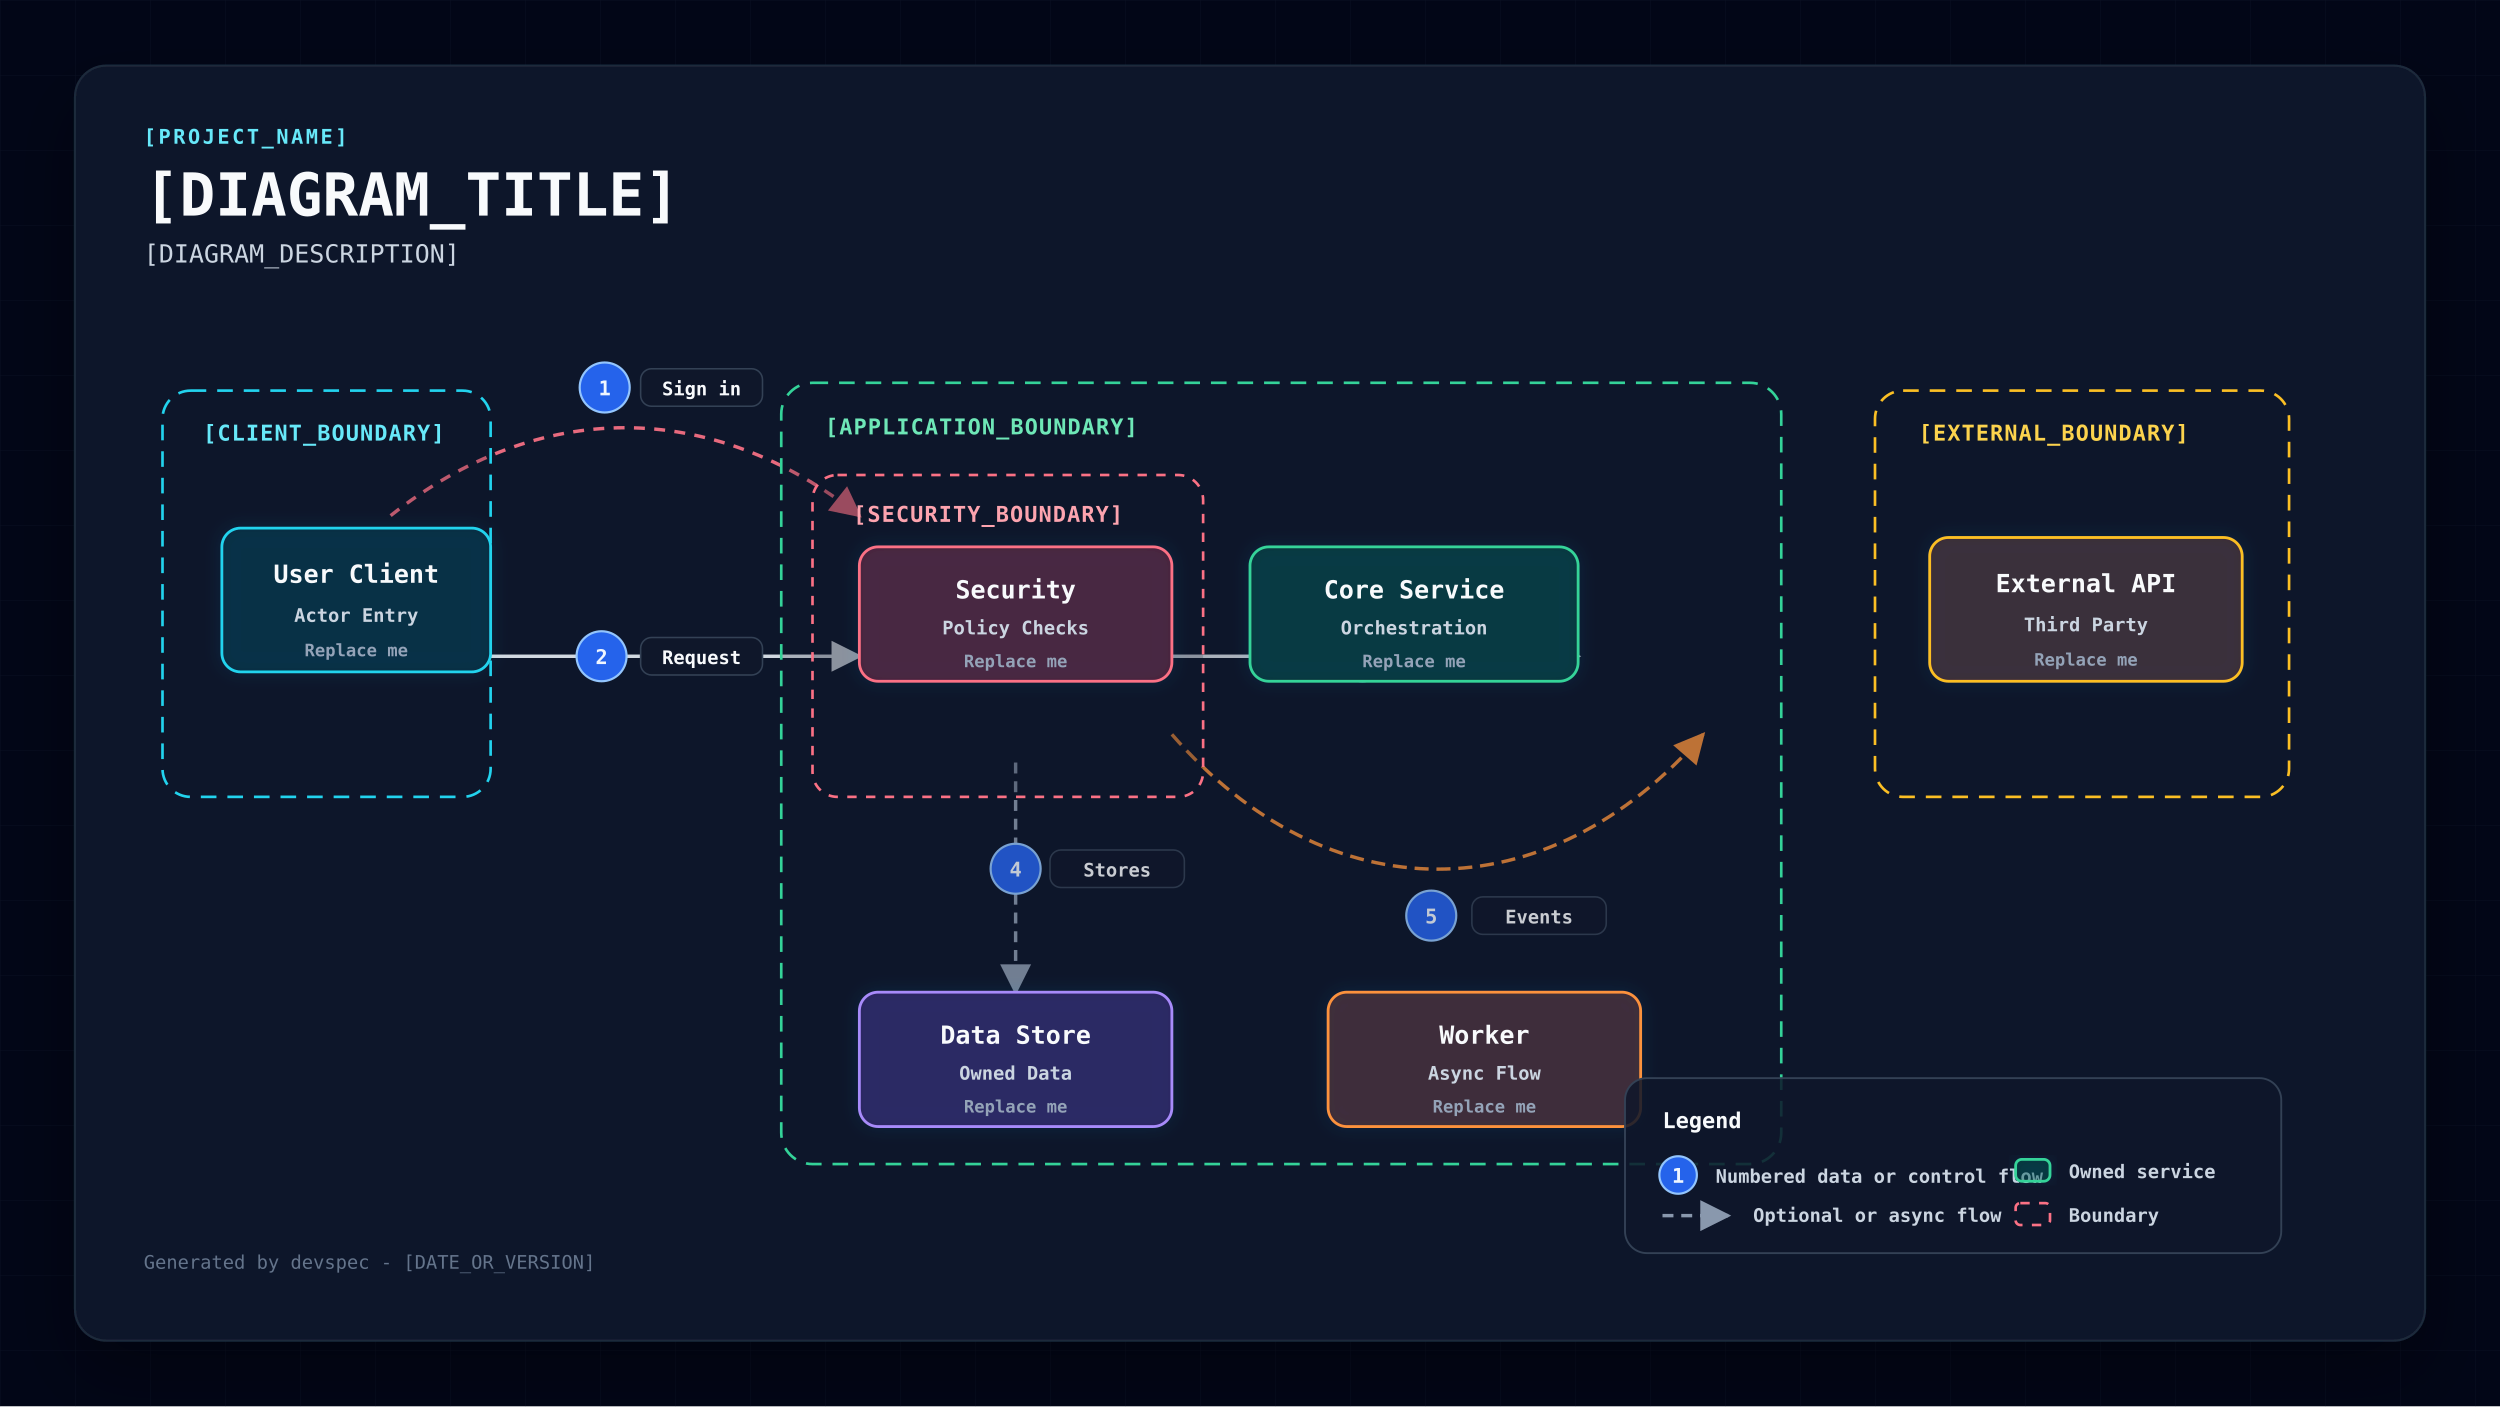
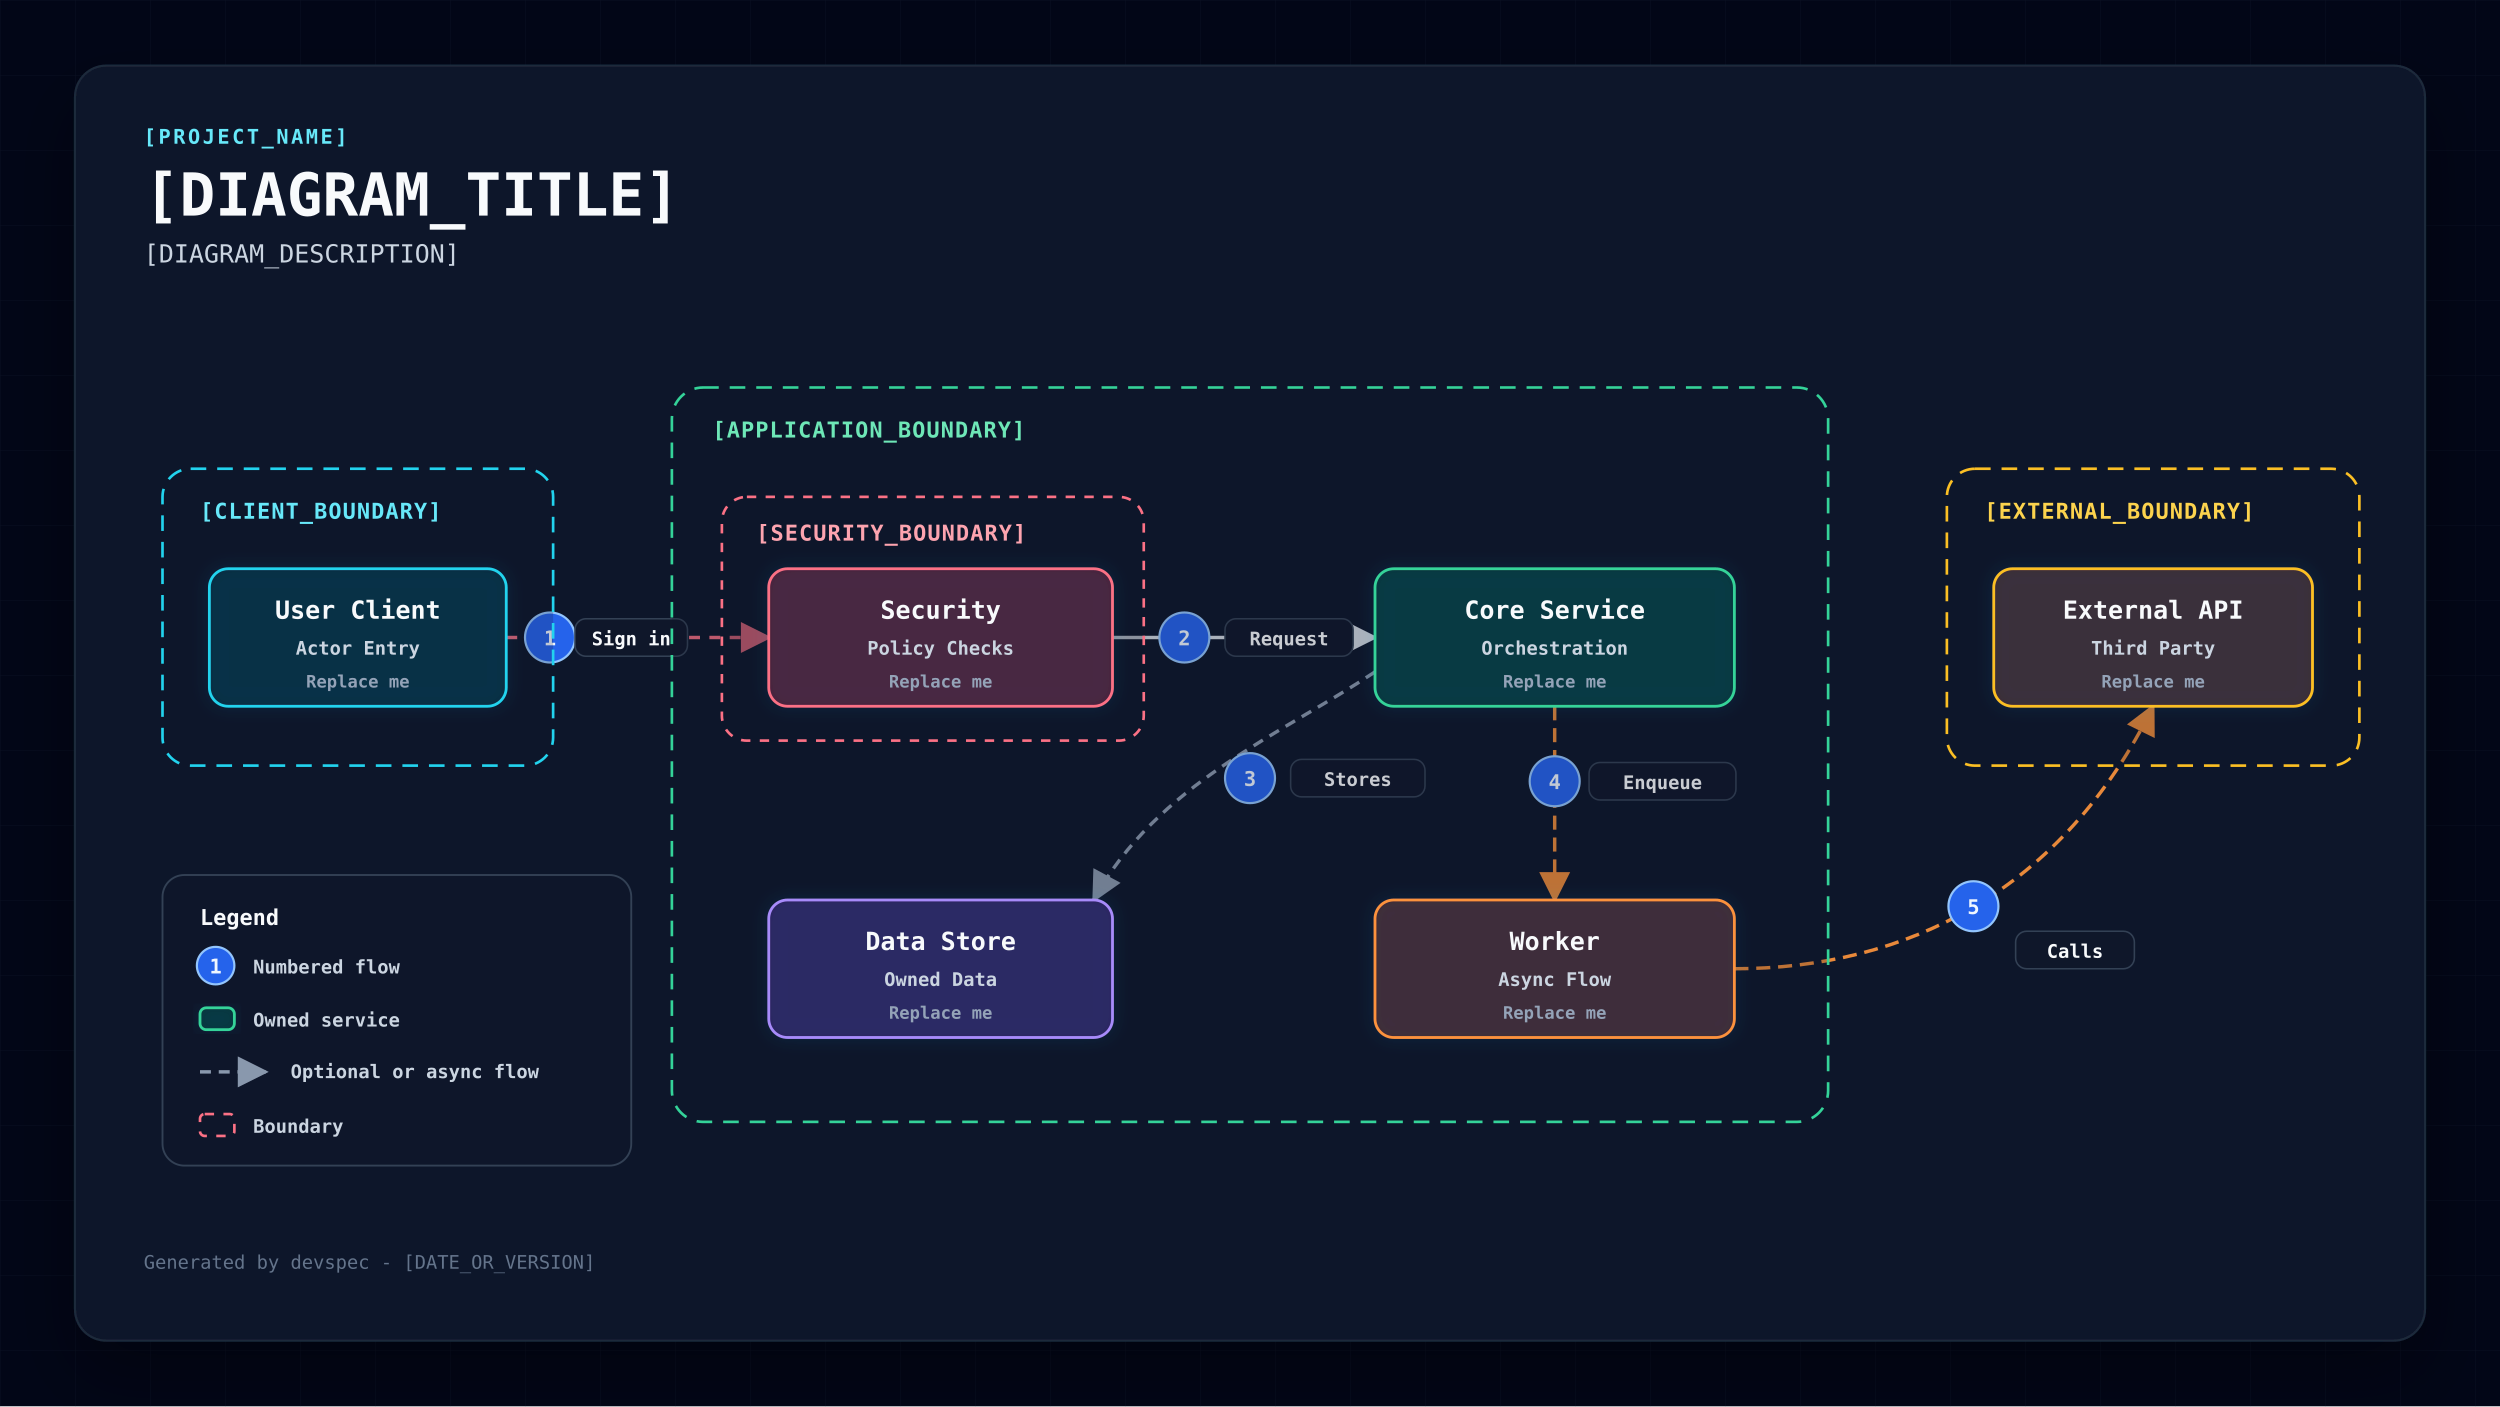
<svg xmlns="http://www.w3.org/2000/svg" viewBox="0 0 1600 900" role="img" aria-labelledby="title desc">
  <defs>
    <style>
      svg {
        background: #020617;
        font-family: "JetBrains Mono", "Cascadia Code", monospace;
      }

      .page-bg { fill: #020617; }
      .grid-line { stroke: #1e293b; stroke-width: 0.7; opacity: 0.65; }
      .surface { fill: #0f172a; stroke: #1e293b; stroke-width: 1.4; filter: url(#soft-shadow); }
      .title { fill: #f8fafc; font-size: 38px; font-weight: 800; }
      .subtitle { fill: #cbd5e1; font-size: 16px; font-weight: 500; }
      .eyebrow { fill: #67e8f9; font-size: 13px; font-weight: 800; letter-spacing: 1.6px; }
      .footer { fill: #64748b; font-size: 12px; }

      .boundary { fill: rgba(15, 23, 42, 0.20); stroke-width: 1.7; stroke-dasharray: 10 7; }
      .boundary-client { stroke: #22d3ee; }
      .boundary-app { stroke: #34d399; }
      .boundary-external { stroke: #fbbf24; }
      .boundary-security { stroke: #fb7185; stroke-dasharray: 6 6; }
      .boundary-title { font-size: 14px; font-weight: 800; letter-spacing: 0.7px; }
      .boundary-title.client { fill: #67e8f9; }
      .boundary-title.app { fill: #6ee7b7; }
      .boundary-title.external { fill: #fcd34d; }
      .boundary-title.security { fill: #fda4af; }

      .node-mask { fill: #0f172a; }
      .node { stroke-width: 1.8; filter: url(#node-glow); }
      .node-frontend { fill: rgba(8, 51, 68, 0.46); stroke: #22d3ee; }
      .node-backend { fill: rgba(6, 78, 59, 0.46); stroke: #34d399; }
      .node-data { fill: rgba(76, 29, 149, 0.46); stroke: #a78bfa; }
      .node-external { fill: rgba(120, 53, 15, 0.40); stroke: #fbbf24; }
      .node-security { fill: rgba(136, 19, 55, 0.46); stroke: #fb7185; }
      .node-event { fill: rgba(124, 45, 18, 0.42); stroke: #fb923c; }
      .node-generic { fill: rgba(30, 41, 59, 0.66); stroke: #94a3b8; }

      .node-title { fill: #f8fafc; font-size: 16px; font-weight: 800; }
      .node-meta { fill: #cbd5e1; font-size: 12px; font-weight: 600; }
      .node-tag { fill: #94a3b8; font-size: 11px; font-weight: 600; }

      .flow { fill: none; stroke: #e2e8f0; stroke-width: 2.2; opacity: 0.92; }
      .flow-secondary { stroke: #94a3b8; stroke-dasharray: 7 5; }
      .flow-security { stroke: #fb7185; stroke-dasharray: 7 6; }
      .flow-event { stroke: #fb923c; stroke-dasharray: 9 5; }
      .flow-label-bg { fill: #0f172a; stroke: #334155; stroke-width: 1; }
      .flow-label { fill: #f8fafc; font-size: 12px; font-weight: 800; }
      .step-badge { fill: #2563eb; stroke: #93c5fd; stroke-width: 1.4; }
      .step-text { fill: #eff6ff; font-size: 13px; font-weight: 900; }

      .legend-panel { fill: rgba(15, 23, 42, 0.86); stroke: #334155; stroke-width: 1.2; }
      .legend-title { fill: #f8fafc; font-size: 14px; font-weight: 800; }
      .legend-text { fill: #cbd5e1; font-size: 12px; font-weight: 600; }
    </style>
    <pattern id="grid" width="48" height="48" patternUnits="userSpaceOnUse">
      <path class="grid-line" d="M 48 0 L 0 0 0 48" fill="none" />
    </pattern>
    <filter id="soft-shadow" x="-20%" y="-20%" width="140%" height="140%">
      <feDropShadow dx="0" dy="22" stdDeviation="22" flood-color="#000000" flood-opacity="0.34" />
    </filter>
    <filter id="node-glow" x="-20%" y="-20%" width="140%" height="140%">
      <feDropShadow dx="0" dy="0" stdDeviation="5" flood-color="#38bdf8" flood-opacity="0.16" />
    </filter>
    <marker id="arrow" viewBox="0 0 10 10" refX="9" refY="5" markerWidth="9" markerHeight="9" orient="auto-start-reverse">
      <path d="M 0 0 L 10 5 L 0 10 z" fill="#e2e8f0" />
    </marker>
    <marker id="arrow-secondary" viewBox="0 0 10 10" refX="9" refY="5" markerWidth="9" markerHeight="9" orient="auto-start-reverse">
      <path d="M 0 0 L 10 5 L 0 10 z" fill="#94a3b8" />
    </marker>
    <marker id="arrow-security" viewBox="0 0 10 10" refX="9" refY="5" markerWidth="9" markerHeight="9" orient="auto-start-reverse">
      <path d="M 0 0 L 10 5 L 0 10 z" fill="#fb7185" />
    </marker>
    <marker id="arrow-event" viewBox="0 0 10 10" refX="9" refY="5" markerWidth="9" markerHeight="9" orient="auto-start-reverse">
      <path d="M 0 0 L 10 5 L 0 10 z" fill="#fb923c" />
    </marker>
  </defs>
  <rect class="page-bg" width="1600" height="900" />
  <rect width="1600" height="900" fill="url(#grid)" opacity="0.42" />
  <rect class="surface" x="48" y="42" width="1504" height="816" rx="20" />
  <text class="eyebrow" x="92" y="92">[PROJECT_NAME]</text>
  <text class="title" x="92" y="138">[DIAGRAM_TITLE]</text>
  <text class="subtitle" x="92" y="168">[DIAGRAM_DESCRIPTION]</text>
-   <path class="flow flow-security" d="M 250 330 C 345 255, 455 255, 550 330" marker-end="url(#arrow-security)" />
-   <g transform="translate(387 248)">
+   <path class="flow flow-security" d="M 324 408 L 492 408" marker-end="url(#arrow-security)" />
+   <g transform="translate(352 408)">
    <circle class="step-badge" cx="0" cy="0" r="16" />
    <text class="step-text" x="0" y="5" text-anchor="middle">1</text>
  </g>
-   <rect class="flow-label-bg" x="410" y="236" width="78" height="24" rx="7" />
-   <text class="flow-label" x="449" y="253" text-anchor="middle">Sign in</text>
-   <path class="flow" d="M 250 420 C 340 420, 460 420, 550 420" marker-end="url(#arrow)" />
-   <g transform="translate(385 420)">
+   <rect class="flow-label-bg" x="368" y="396" width="72" height="24" rx="7" />
+   <text class="flow-label" x="404" y="413" text-anchor="middle">Sign in</text>
+   <path class="flow" d="M 712 408 L 880 408" marker-end="url(#arrow)" />
+   <g transform="translate(758 408)">
    <circle class="step-badge" cx="0" cy="0" r="16" />
    <text class="step-text" x="0" y="5" text-anchor="middle">2</text>
  </g>
-   <rect class="flow-label-bg" x="410" y="408" width="78" height="24" rx="7" />
-   <text class="flow-label" x="449" y="425" text-anchor="middle">Request</text>
-   <path class="flow" d="M 750 420 C 835 420, 925 420, 1010 420" marker-end="url(#arrow)" />
-   <g transform="translate(872 420)">
+   <rect class="flow-label-bg" x="784" y="396" width="82" height="24" rx="7" />
+   <text class="flow-label" x="825" y="413" text-anchor="middle">Request</text>
+   <path class="flow flow-secondary" d="M 880 430 C 820 470, 740 502, 700 576" marker-end="url(#arrow-secondary)" />
+   <g transform="translate(800 498)">
    <circle class="step-badge" cx="0" cy="0" r="16" />
    <text class="step-text" x="0" y="5" text-anchor="middle">3</text>
  </g>
-   <rect class="flow-label-bg" x="898" y="408" width="76" height="24" rx="7" />
-   <text class="flow-label" x="936" y="425" text-anchor="middle">Calls</text>
-   <path class="flow flow-secondary" d="M 650 488 C 650 548, 650 575, 650 635" marker-end="url(#arrow-secondary)" />
-   <g transform="translate(650 556)">
+   <rect class="flow-label-bg" x="826" y="486" width="86" height="24" rx="7" />
+   <text class="flow-label" x="869" y="503" text-anchor="middle">Stores</text>
+   <path class="flow flow-event" d="M 995 452 L 995 576" marker-end="url(#arrow-event)" />
+   <g transform="translate(995 500)">
    <circle class="step-badge" cx="0" cy="0" r="16" />
    <text class="step-text" x="0" y="5" text-anchor="middle">4</text>
  </g>
-   <rect class="flow-label-bg" x="672" y="544" width="86" height="24" rx="7" />
-   <text class="flow-label" x="715" y="561" text-anchor="middle">Stores</text>
-   <path class="flow flow-event" d="M 750 470 C 850 585, 990 585, 1090 470" marker-end="url(#arrow-event)" />
-   <g transform="translate(916 586)">
+   <rect class="flow-label-bg" x="1017" y="488" width="94" height="24" rx="7" />
+   <text class="flow-label" x="1064" y="505" text-anchor="middle">Enqueue</text>
+   <path class="flow flow-event" d="M 1110 620 C 1220 620, 1320 570, 1378 452" marker-end="url(#arrow-event)" />
+   <g transform="translate(1263 580)">
    <circle class="step-badge" cx="0" cy="0" r="16" />
    <text class="step-text" x="0" y="5" text-anchor="middle">5</text>
  </g>
-   <rect class="flow-label-bg" x="942" y="574" width="86" height="24" rx="7" />
-   <text class="flow-label" x="985" y="591" text-anchor="middle">Events</text>
+   <rect class="flow-label-bg" x="1290" y="596" width="76" height="24" rx="7" />
+   <text class="flow-label" x="1328" y="613" text-anchor="middle">Calls</text>
  <g class="boundary-group" data-boundary="client-boundary">
-     <rect class="boundary boundary-client" x="104" y="250" width="210" height="260" rx="18" />
-     <text class="boundary-title client" x="130" y="282">[CLIENT_BOUNDARY]</text>
+     <rect class="boundary boundary-client" x="104" y="300" width="250" height="190" rx="18" />
+     <text class="boundary-title client" x="128" y="332">[CLIENT_BOUNDARY]</text>
  </g>
  <g class="boundary-group" data-boundary="application-boundary">
-     <rect class="boundary boundary-app" x="500" y="245" width="640" height="500" rx="20" />
-     <text class="boundary-title app" x="528" y="278">[APPLICATION_BOUNDARY]</text>
+     <rect class="boundary boundary-app" x="430" y="248" width="740" height="470" rx="20" />
+     <text class="boundary-title app" x="456" y="280">[APPLICATION_BOUNDARY]</text>
  </g>
  <g class="boundary-group" data-boundary="external-boundary">
-     <rect class="boundary boundary-external" x="1200" y="250" width="265" height="260" rx="18" />
-     <text class="boundary-title external" x="1228" y="282">[EXTERNAL_BOUNDARY]</text>
+     <rect class="boundary boundary-external" x="1246" y="300" width="264" height="190" rx="18" />
+     <text class="boundary-title external" x="1270" y="332">[EXTERNAL_BOUNDARY]</text>
  </g>
  <g class="boundary-group" data-boundary="security-boundary">
-     <rect class="boundary boundary-security" x="520" y="304" width="250" height="206" rx="16" />
-     <text class="boundary-title security" x="546" y="334">[SECURITY_BOUNDARY]</text>
+     <rect class="boundary boundary-security" x="462" y="318" width="270" height="156" rx="16" />
+     <text class="boundary-title security" x="484" y="346">[SECURITY_BOUNDARY]</text>
  </g>
  <g class="component" data-component="user-client">
-     <rect class="node-mask" x="142" y="338" width="172" height="92" rx="12" />
-     <rect class="node node-frontend" x="142" y="338" width="172" height="92" rx="12" />
-     <text class="node-title" x="228" y="373" text-anchor="middle">User Client</text>
-     <text class="node-meta" x="228" y="398" text-anchor="middle">Actor Entry</text>
-     <text class="node-tag" x="228" y="420" text-anchor="middle">Replace me</text>
+     <rect class="node-mask" x="134" y="364" width="190" height="88" rx="12" />
+     <rect class="node node-frontend" x="134" y="364" width="190" height="88" rx="12" />
+     <text class="node-title" x="229" y="396" text-anchor="middle">User Client</text>
+     <text class="node-meta" x="229" y="419" text-anchor="middle">Actor Entry</text>
+     <text class="node-tag" x="229" y="440" text-anchor="middle">Replace me</text>
  </g>
  <g class="component" data-component="security-control">
-     <rect class="node-mask" x="550" y="350" width="200" height="86" rx="12" />
-     <rect class="node node-security" x="550" y="350" width="200" height="86" rx="12" />
-     <text class="node-title" x="650" y="383" text-anchor="middle">Security</text>
-     <text class="node-meta" x="650" y="406" text-anchor="middle">Policy Checks</text>
-     <text class="node-tag" x="650" y="427" text-anchor="middle">Replace me</text>
+     <rect class="node-mask" x="492" y="364" width="220" height="88" rx="12" />
+     <rect class="node node-security" x="492" y="364" width="220" height="88" rx="12" />
+     <text class="node-title" x="602" y="396" text-anchor="middle">Security</text>
+     <text class="node-meta" x="602" y="419" text-anchor="middle">Policy Checks</text>
+     <text class="node-tag" x="602" y="440" text-anchor="middle">Replace me</text>
  </g>
  <g class="component" data-component="orchestration-service">
-     <rect class="node-mask" x="800" y="350" width="210" height="86" rx="12" />
-     <rect class="node node-backend" x="800" y="350" width="210" height="86" rx="12" />
-     <text class="node-title" x="905" y="383" text-anchor="middle">Core Service</text>
-     <text class="node-meta" x="905" y="406" text-anchor="middle">Orchestration</text>
-     <text class="node-tag" x="905" y="427" text-anchor="middle">Replace me</text>
+     <rect class="node-mask" x="880" y="364" width="230" height="88" rx="12" />
+     <rect class="node node-backend" x="880" y="364" width="230" height="88" rx="12" />
+     <text class="node-title" x="995" y="396" text-anchor="middle">Core Service</text>
+     <text class="node-meta" x="995" y="419" text-anchor="middle">Orchestration</text>
+     <text class="node-tag" x="995" y="440" text-anchor="middle">Replace me</text>
+   </g>
+   <g class="component" data-component="external-system">
+     <rect class="node-mask" x="1276" y="364" width="204" height="88" rx="12" />
+     <rect class="node node-external" x="1276" y="364" width="204" height="88" rx="12" />
+     <text class="node-title" x="1378" y="396" text-anchor="middle">External API</text>
+     <text class="node-meta" x="1378" y="419" text-anchor="middle">Third Party</text>
+     <text class="node-tag" x="1378" y="440" text-anchor="middle">Replace me</text>
  </g>
  <g class="component" data-component="data-store">
-     <rect class="node-mask" x="550" y="635" width="200" height="86" rx="12" />
-     <rect class="node node-data" x="550" y="635" width="200" height="86" rx="12" />
-     <text class="node-title" x="650" y="668" text-anchor="middle">Data Store</text>
-     <text class="node-meta" x="650" y="691" text-anchor="middle">Owned Data</text>
-     <text class="node-tag" x="650" y="712" text-anchor="middle">Replace me</text>
+     <rect class="node-mask" x="492" y="576" width="220" height="88" rx="12" />
+     <rect class="node node-data" x="492" y="576" width="220" height="88" rx="12" />
+     <text class="node-title" x="602" y="608" text-anchor="middle">Data Store</text>
+     <text class="node-meta" x="602" y="631" text-anchor="middle">Owned Data</text>
+     <text class="node-tag" x="602" y="652" text-anchor="middle">Replace me</text>
  </g>
  <g class="component" data-component="worker">
-     <rect class="node-mask" x="850" y="635" width="200" height="86" rx="12" />
-     <rect class="node node-event" x="850" y="635" width="200" height="86" rx="12" />
-     <text class="node-title" x="950" y="668" text-anchor="middle">Worker</text>
-     <text class="node-meta" x="950" y="691" text-anchor="middle">Async Flow</text>
-     <text class="node-tag" x="950" y="712" text-anchor="middle">Replace me</text>
+     <rect class="node-mask" x="880" y="576" width="230" height="88" rx="12" />
+     <rect class="node node-event" x="880" y="576" width="230" height="88" rx="12" />
+     <text class="node-title" x="995" y="608" text-anchor="middle">Worker</text>
+     <text class="node-meta" x="995" y="631" text-anchor="middle">Async Flow</text>
+     <text class="node-tag" x="995" y="652" text-anchor="middle">Replace me</text>
  </g>
-   <g class="component" data-component="external-system">
-     <rect class="node-mask" x="1235" y="344" width="200" height="92" rx="12" />
-     <rect class="node node-external" x="1235" y="344" width="200" height="92" rx="12" />
-     <text class="node-title" x="1335" y="379" text-anchor="middle">External API</text>
-     <text class="node-meta" x="1335" y="404" text-anchor="middle">Third Party</text>
-     <text class="node-tag" x="1335" y="426" text-anchor="middle">Replace me</text>
-   </g>
-   <g class="legend" transform="translate(1040 690)">
-     <rect class="legend-panel" x="0" y="0" width="420" height="112" rx="14" />
+   <g class="legend" transform="translate(104 560)">
+     <rect class="legend-panel" x="0" y="0" width="300" height="186" rx="14" />
    <text class="legend-title" x="24" y="32">Legend</text>
-     <circle class="step-badge" cx="34" cy="62" r="12" />
-     <text class="step-text" x="34" y="67" text-anchor="middle">1</text>
-     <text class="legend-text" x="58" y="67">Numbered data or control flow</text>
-     <rect class="node node-backend" x="250" y="52" width="22" height="14" rx="4" />
-     <text class="legend-text" x="284" y="64">Owned service</text>
-     <line class="flow flow-secondary" x1="24" y1="88" x2="66" y2="88" marker-end="url(#arrow-secondary)" />
-     <text class="legend-text" x="82" y="92">Optional or async flow</text>
-     <rect class="boundary boundary-security" x="250" y="80" width="22" height="14" rx="3" />
-     <text class="legend-text" x="284" y="92">Boundary</text>
+     <circle class="step-badge" cx="34" cy="58" r="12" />
+     <text class="step-text" x="34" y="63" text-anchor="middle">1</text>
+     <text class="legend-text" x="58" y="63">Numbered flow</text>
+     <rect class="node node-backend" x="24" y="85" width="22" height="14" rx="4" />
+     <text class="legend-text" x="58" y="97">Owned service</text>
+     <line class="flow flow-secondary" x1="24" y1="126" x2="66" y2="126" marker-end="url(#arrow-secondary)" />
+     <text class="legend-text" x="82" y="130">Optional or async flow</text>
+     <rect class="boundary boundary-security" x="24" y="153" width="22" height="14" rx="3" />
+     <text class="legend-text" x="58" y="165">Boundary</text>
  </g>
  <text class="footer" x="92" y="812">Generated by devspec - [DATE_OR_VERSION]</text>
</svg>
